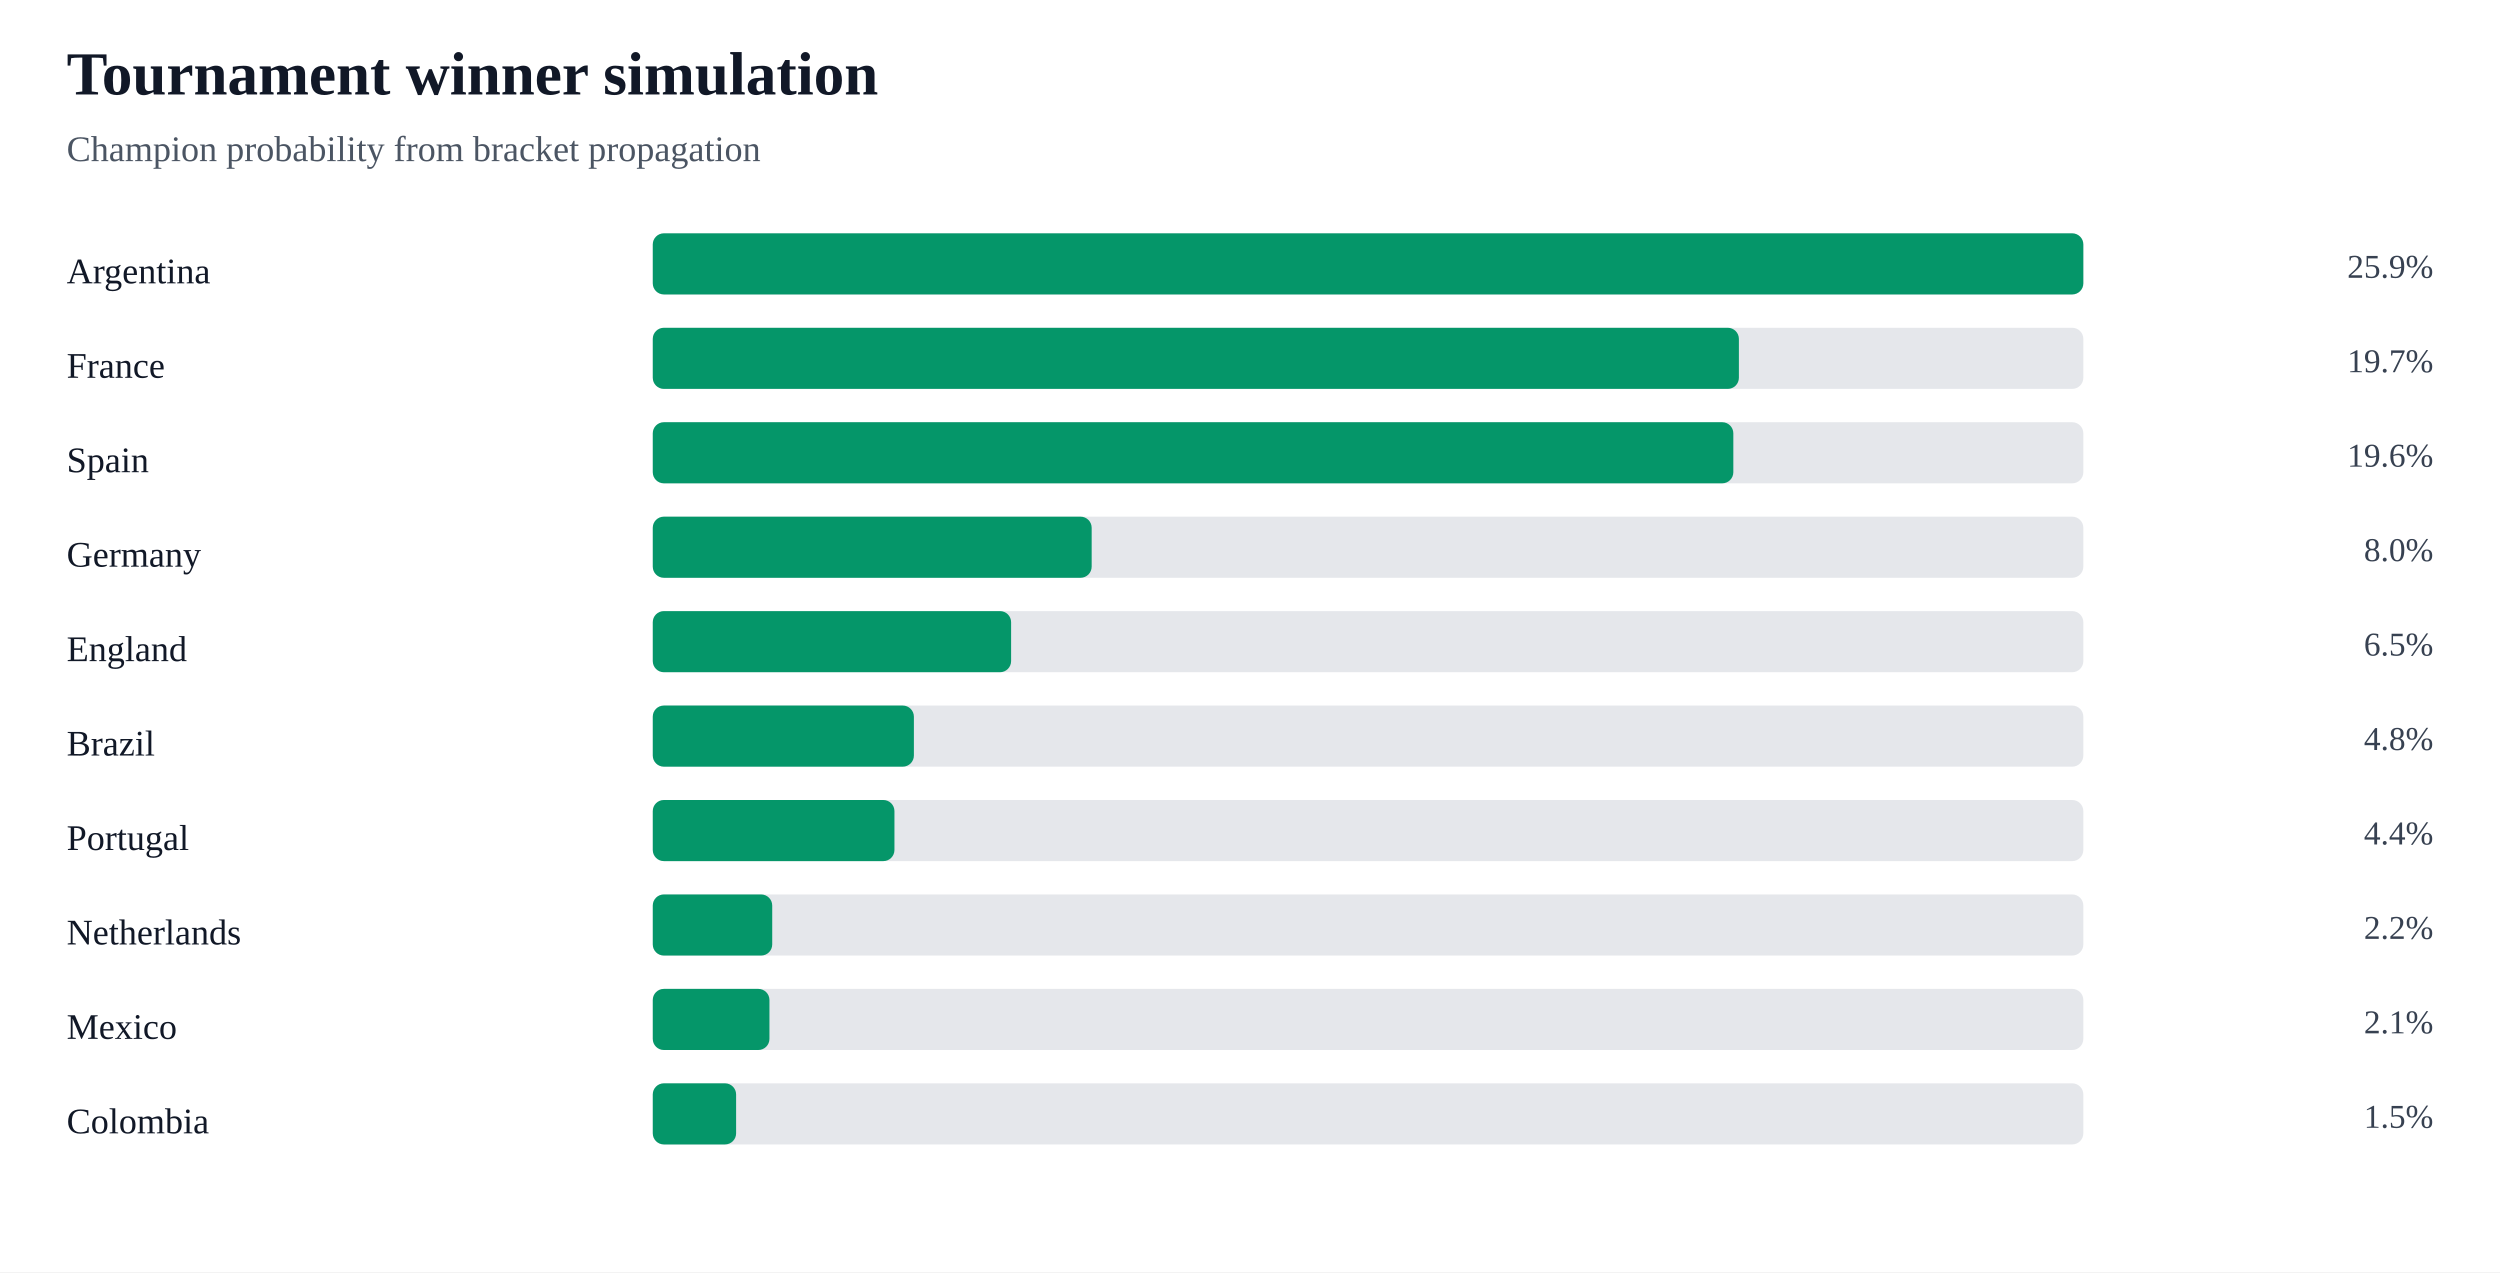
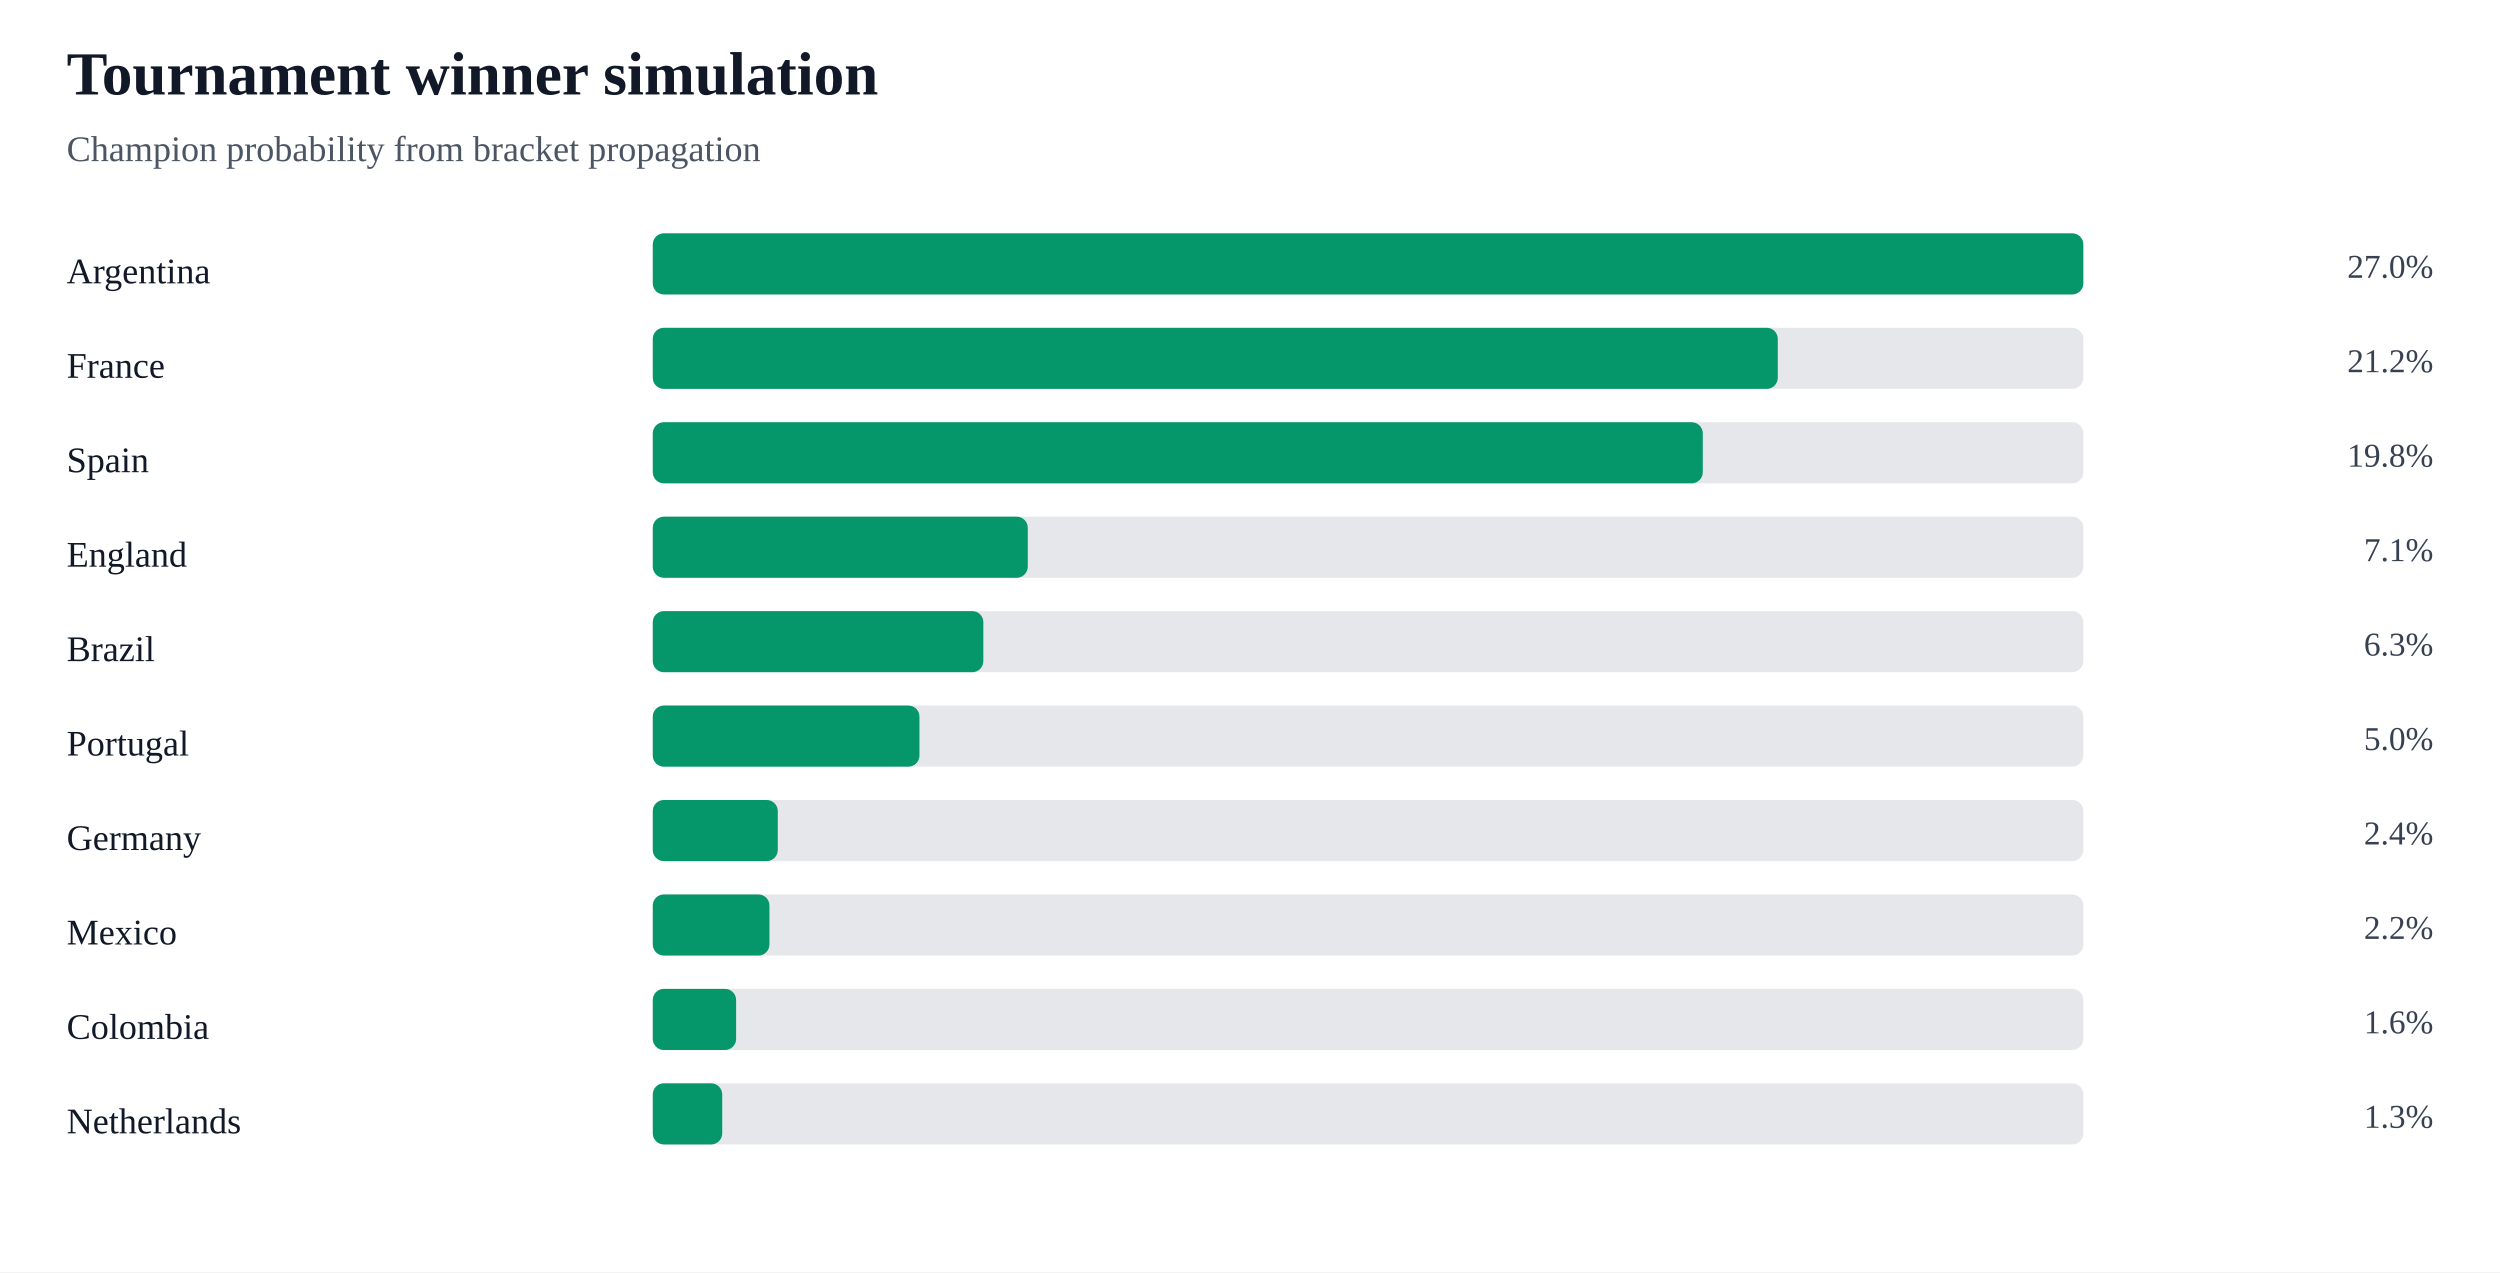
<svg xmlns="http://www.w3.org/2000/svg" width="900" height="458" viewBox="0 0 900 458" role="img">
  <rect width="100%" height="100%" fill="#ffffff" />
  <text x="24" y="34" font-size="22" font-weight="700" fill="#111827">Tournament winner simulation</text>
  <text x="24" y="58" font-size="13" fill="#4b5563">Champion probability from bracket propagation</text>
  <text x="24" y="102" font-size="13" fill="#111827">Argentina</text>
  <rect x="235" y="84" width="515" height="22" rx="4" fill="#e5e7eb" />
  <rect x="235" y="84" width="515" height="22" rx="4" fill="#059669" />
-   <text x="876" y="100" text-anchor="end" font-size="12" fill="#374151">25.9%</text>
+   <text x="876" y="100" text-anchor="end" font-size="12" fill="#374151">27.0%</text>
  <text x="24" y="136" font-size="13" fill="#111827">France</text>
  <rect x="235" y="118" width="515" height="22" rx="4" fill="#e5e7eb" />
-   <rect x="235" y="118" width="391" height="22" rx="4" fill="#059669" />
-   <text x="876" y="134" text-anchor="end" font-size="12" fill="#374151">19.7%</text>
+   <rect x="235" y="118" width="405" height="22" rx="4" fill="#059669" />
+   <text x="876" y="134" text-anchor="end" font-size="12" fill="#374151">21.2%</text>
  <text x="24" y="170" font-size="13" fill="#111827">Spain</text>
  <rect x="235" y="152" width="515" height="22" rx="4" fill="#e5e7eb" />
-   <rect x="235" y="152" width="389" height="22" rx="4" fill="#059669" />
-   <text x="876" y="168" text-anchor="end" font-size="12" fill="#374151">19.6%</text>
-   <text x="24" y="204" font-size="13" fill="#111827">Germany</text>
+   <rect x="235" y="152" width="378" height="22" rx="4" fill="#059669" />
+   <text x="876" y="168" text-anchor="end" font-size="12" fill="#374151">19.8%</text>
+   <text x="24" y="204" font-size="13" fill="#111827">England</text>
  <rect x="235" y="186" width="515" height="22" rx="4" fill="#e5e7eb" />
-   <rect x="235" y="186" width="158" height="22" rx="4" fill="#059669" />
-   <text x="876" y="202" text-anchor="end" font-size="12" fill="#374151">8.0%</text>
-   <text x="24" y="238" font-size="13" fill="#111827">England</text>
+   <rect x="235" y="186" width="135" height="22" rx="4" fill="#059669" />
+   <text x="876" y="202" text-anchor="end" font-size="12" fill="#374151">7.1%</text>
+   <text x="24" y="238" font-size="13" fill="#111827">Brazil</text>
  <rect x="235" y="220" width="515" height="22" rx="4" fill="#e5e7eb" />
-   <rect x="235" y="220" width="129" height="22" rx="4" fill="#059669" />
-   <text x="876" y="236" text-anchor="end" font-size="12" fill="#374151">6.5%</text>
-   <text x="24" y="272" font-size="13" fill="#111827">Brazil</text>
+   <rect x="235" y="220" width="119" height="22" rx="4" fill="#059669" />
+   <text x="876" y="236" text-anchor="end" font-size="12" fill="#374151">6.3%</text>
+   <text x="24" y="272" font-size="13" fill="#111827">Portugal</text>
  <rect x="235" y="254" width="515" height="22" rx="4" fill="#e5e7eb" />
-   <rect x="235" y="254" width="94" height="22" rx="4" fill="#059669" />
-   <text x="876" y="270" text-anchor="end" font-size="12" fill="#374151">4.8%</text>
-   <text x="24" y="306" font-size="13" fill="#111827">Portugal</text>
+   <rect x="235" y="254" width="96" height="22" rx="4" fill="#059669" />
+   <text x="876" y="270" text-anchor="end" font-size="12" fill="#374151">5.0%</text>
+   <text x="24" y="306" font-size="13" fill="#111827">Germany</text>
  <rect x="235" y="288" width="515" height="22" rx="4" fill="#e5e7eb" />
-   <rect x="235" y="288" width="87" height="22" rx="4" fill="#059669" />
-   <text x="876" y="304" text-anchor="end" font-size="12" fill="#374151">4.4%</text>
-   <text x="24" y="340" font-size="13" fill="#111827">Netherlands</text>
+   <rect x="235" y="288" width="45" height="22" rx="4" fill="#059669" />
+   <text x="876" y="304" text-anchor="end" font-size="12" fill="#374151">2.4%</text>
+   <text x="24" y="340" font-size="13" fill="#111827">Mexico</text>
  <rect x="235" y="322" width="515" height="22" rx="4" fill="#e5e7eb" />
-   <rect x="235" y="322" width="43" height="22" rx="4" fill="#059669" />
+   <rect x="235" y="322" width="42" height="22" rx="4" fill="#059669" />
  <text x="876" y="338" text-anchor="end" font-size="12" fill="#374151">2.2%</text>
-   <text x="24" y="374" font-size="13" fill="#111827">Mexico</text>
+   <text x="24" y="374" font-size="13" fill="#111827">Colombia</text>
  <rect x="235" y="356" width="515" height="22" rx="4" fill="#e5e7eb" />
-   <rect x="235" y="356" width="42" height="22" rx="4" fill="#059669" />
-   <text x="876" y="372" text-anchor="end" font-size="12" fill="#374151">2.1%</text>
-   <text x="24" y="408" font-size="13" fill="#111827">Colombia</text>
+   <rect x="235" y="356" width="30" height="22" rx="4" fill="#059669" />
+   <text x="876" y="372" text-anchor="end" font-size="12" fill="#374151">1.6%</text>
+   <text x="24" y="408" font-size="13" fill="#111827">Netherlands</text>
  <rect x="235" y="390" width="515" height="22" rx="4" fill="#e5e7eb" />
-   <rect x="235" y="390" width="30" height="22" rx="4" fill="#059669" />
-   <text x="876" y="406" text-anchor="end" font-size="12" fill="#374151">1.5%</text>
+   <rect x="235" y="390" width="25" height="22" rx="4" fill="#059669" />
+   <text x="876" y="406" text-anchor="end" font-size="12" fill="#374151">1.3%</text>
</svg>
